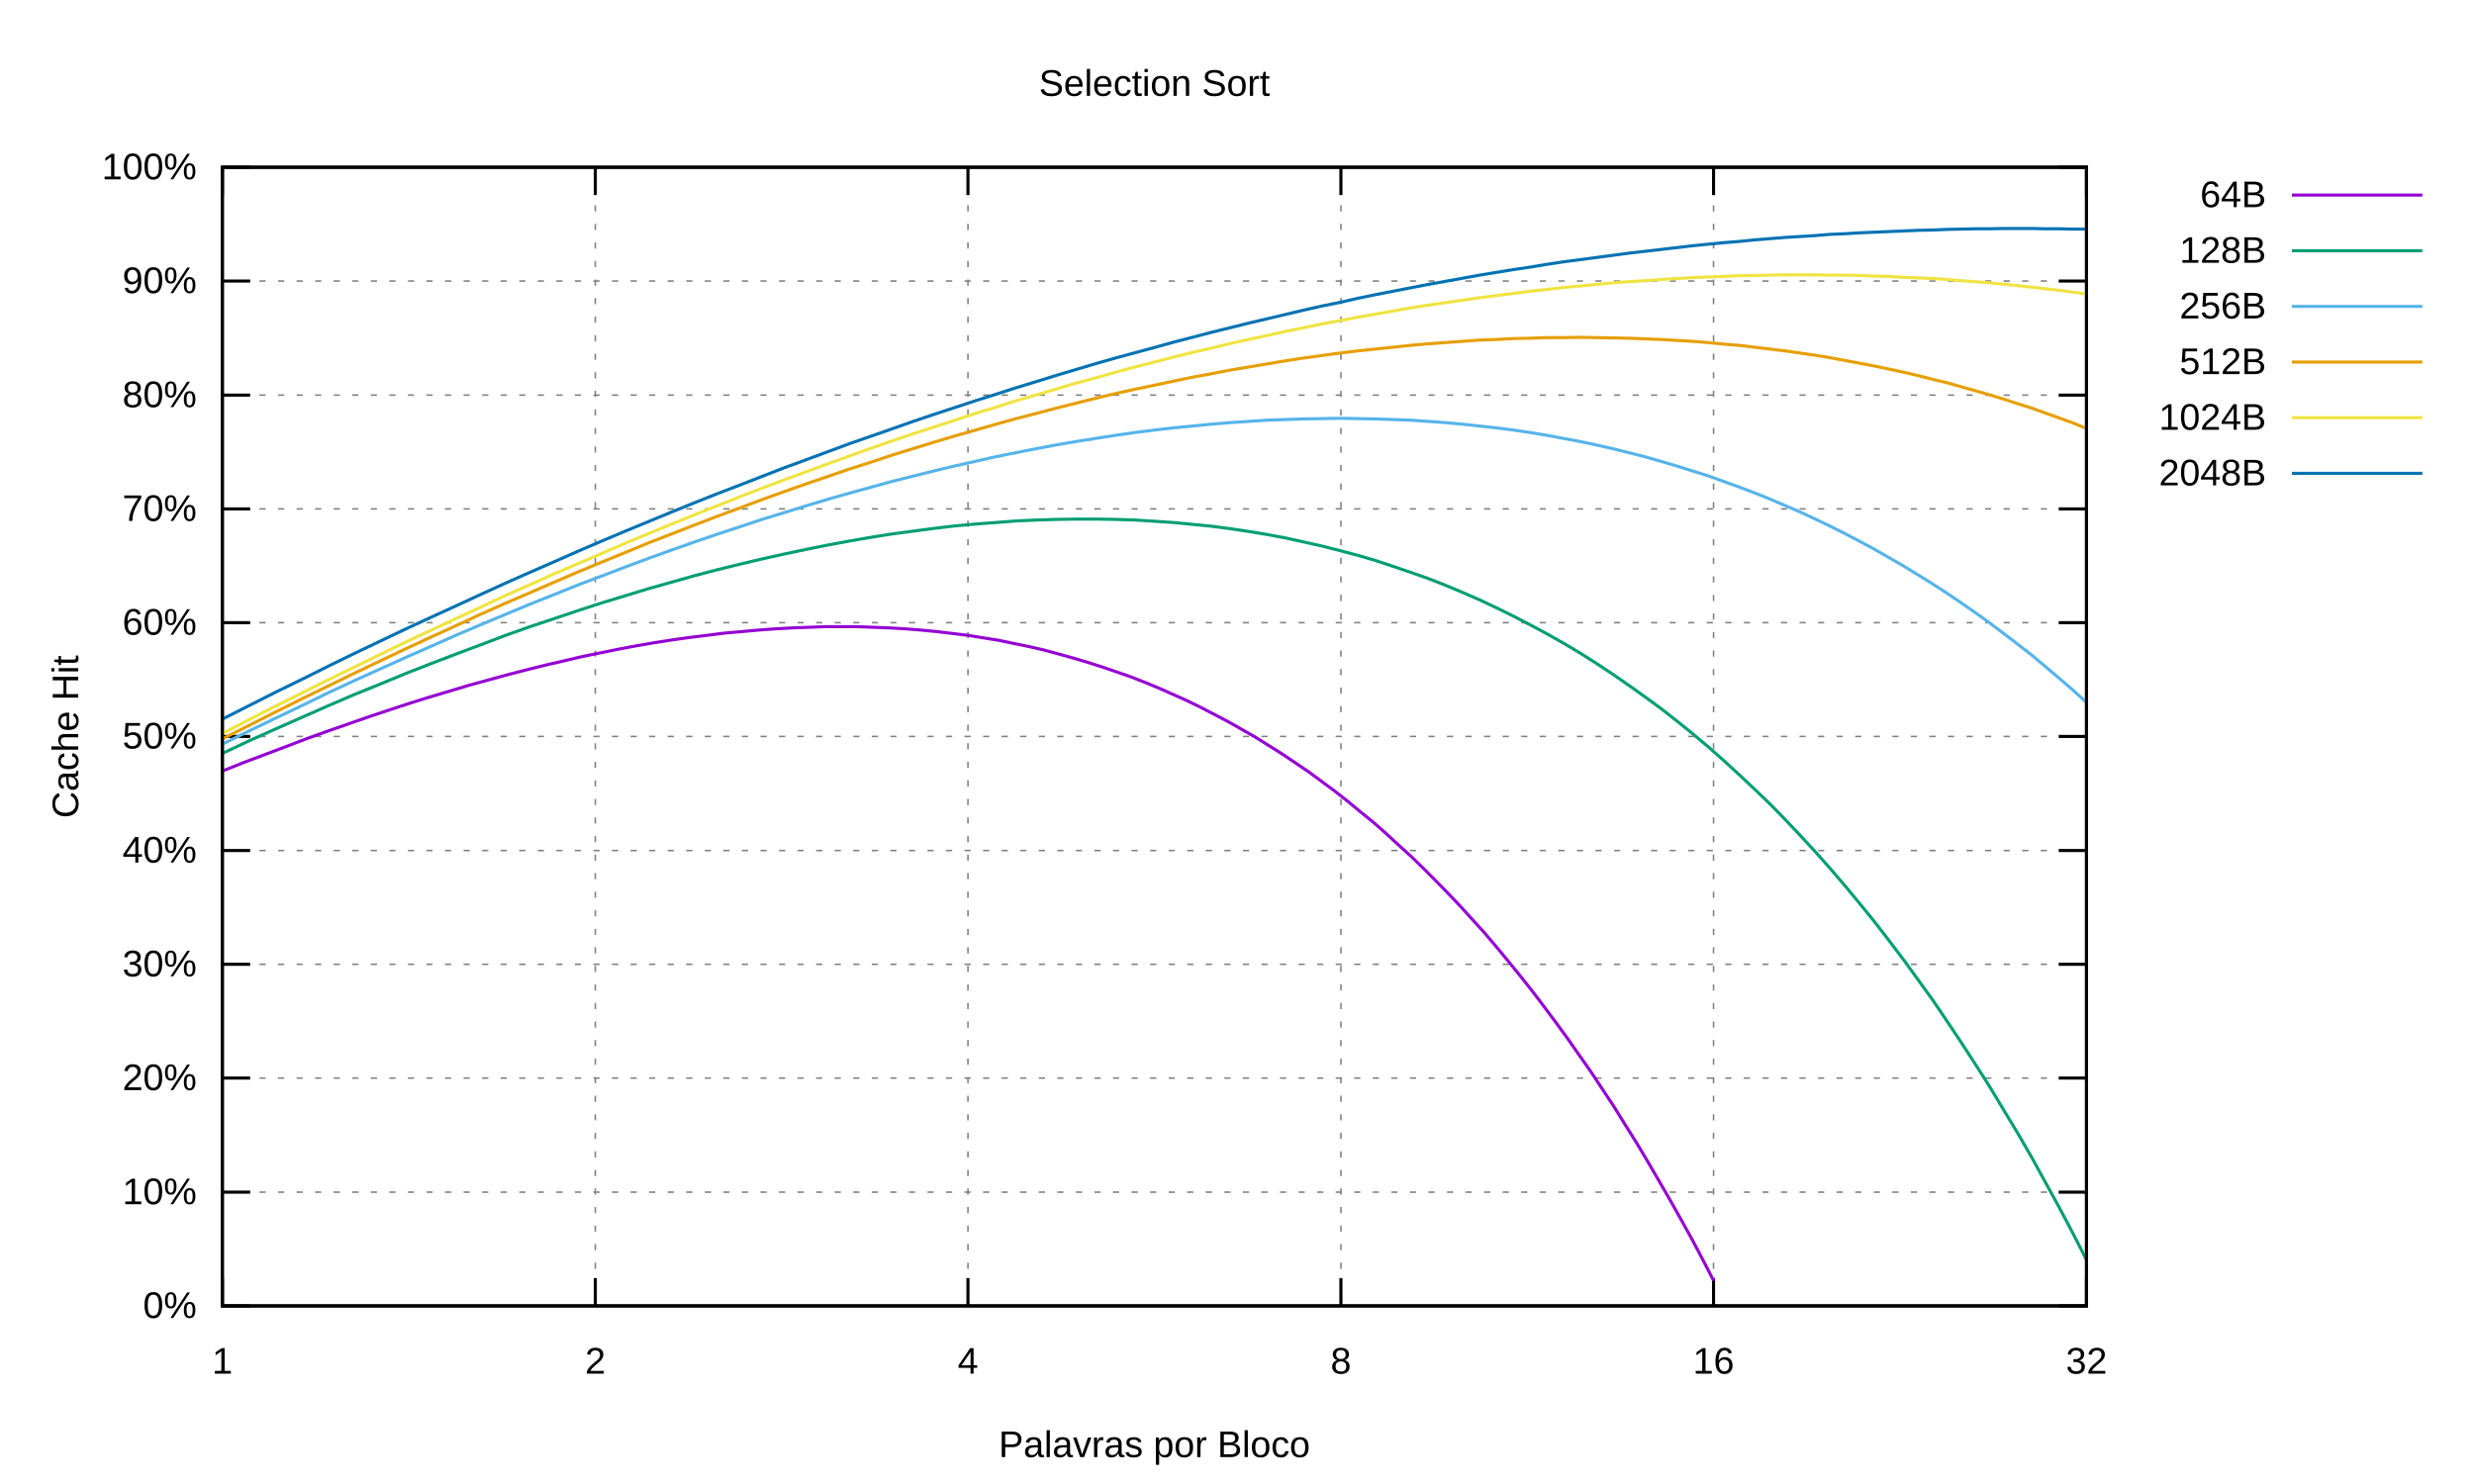
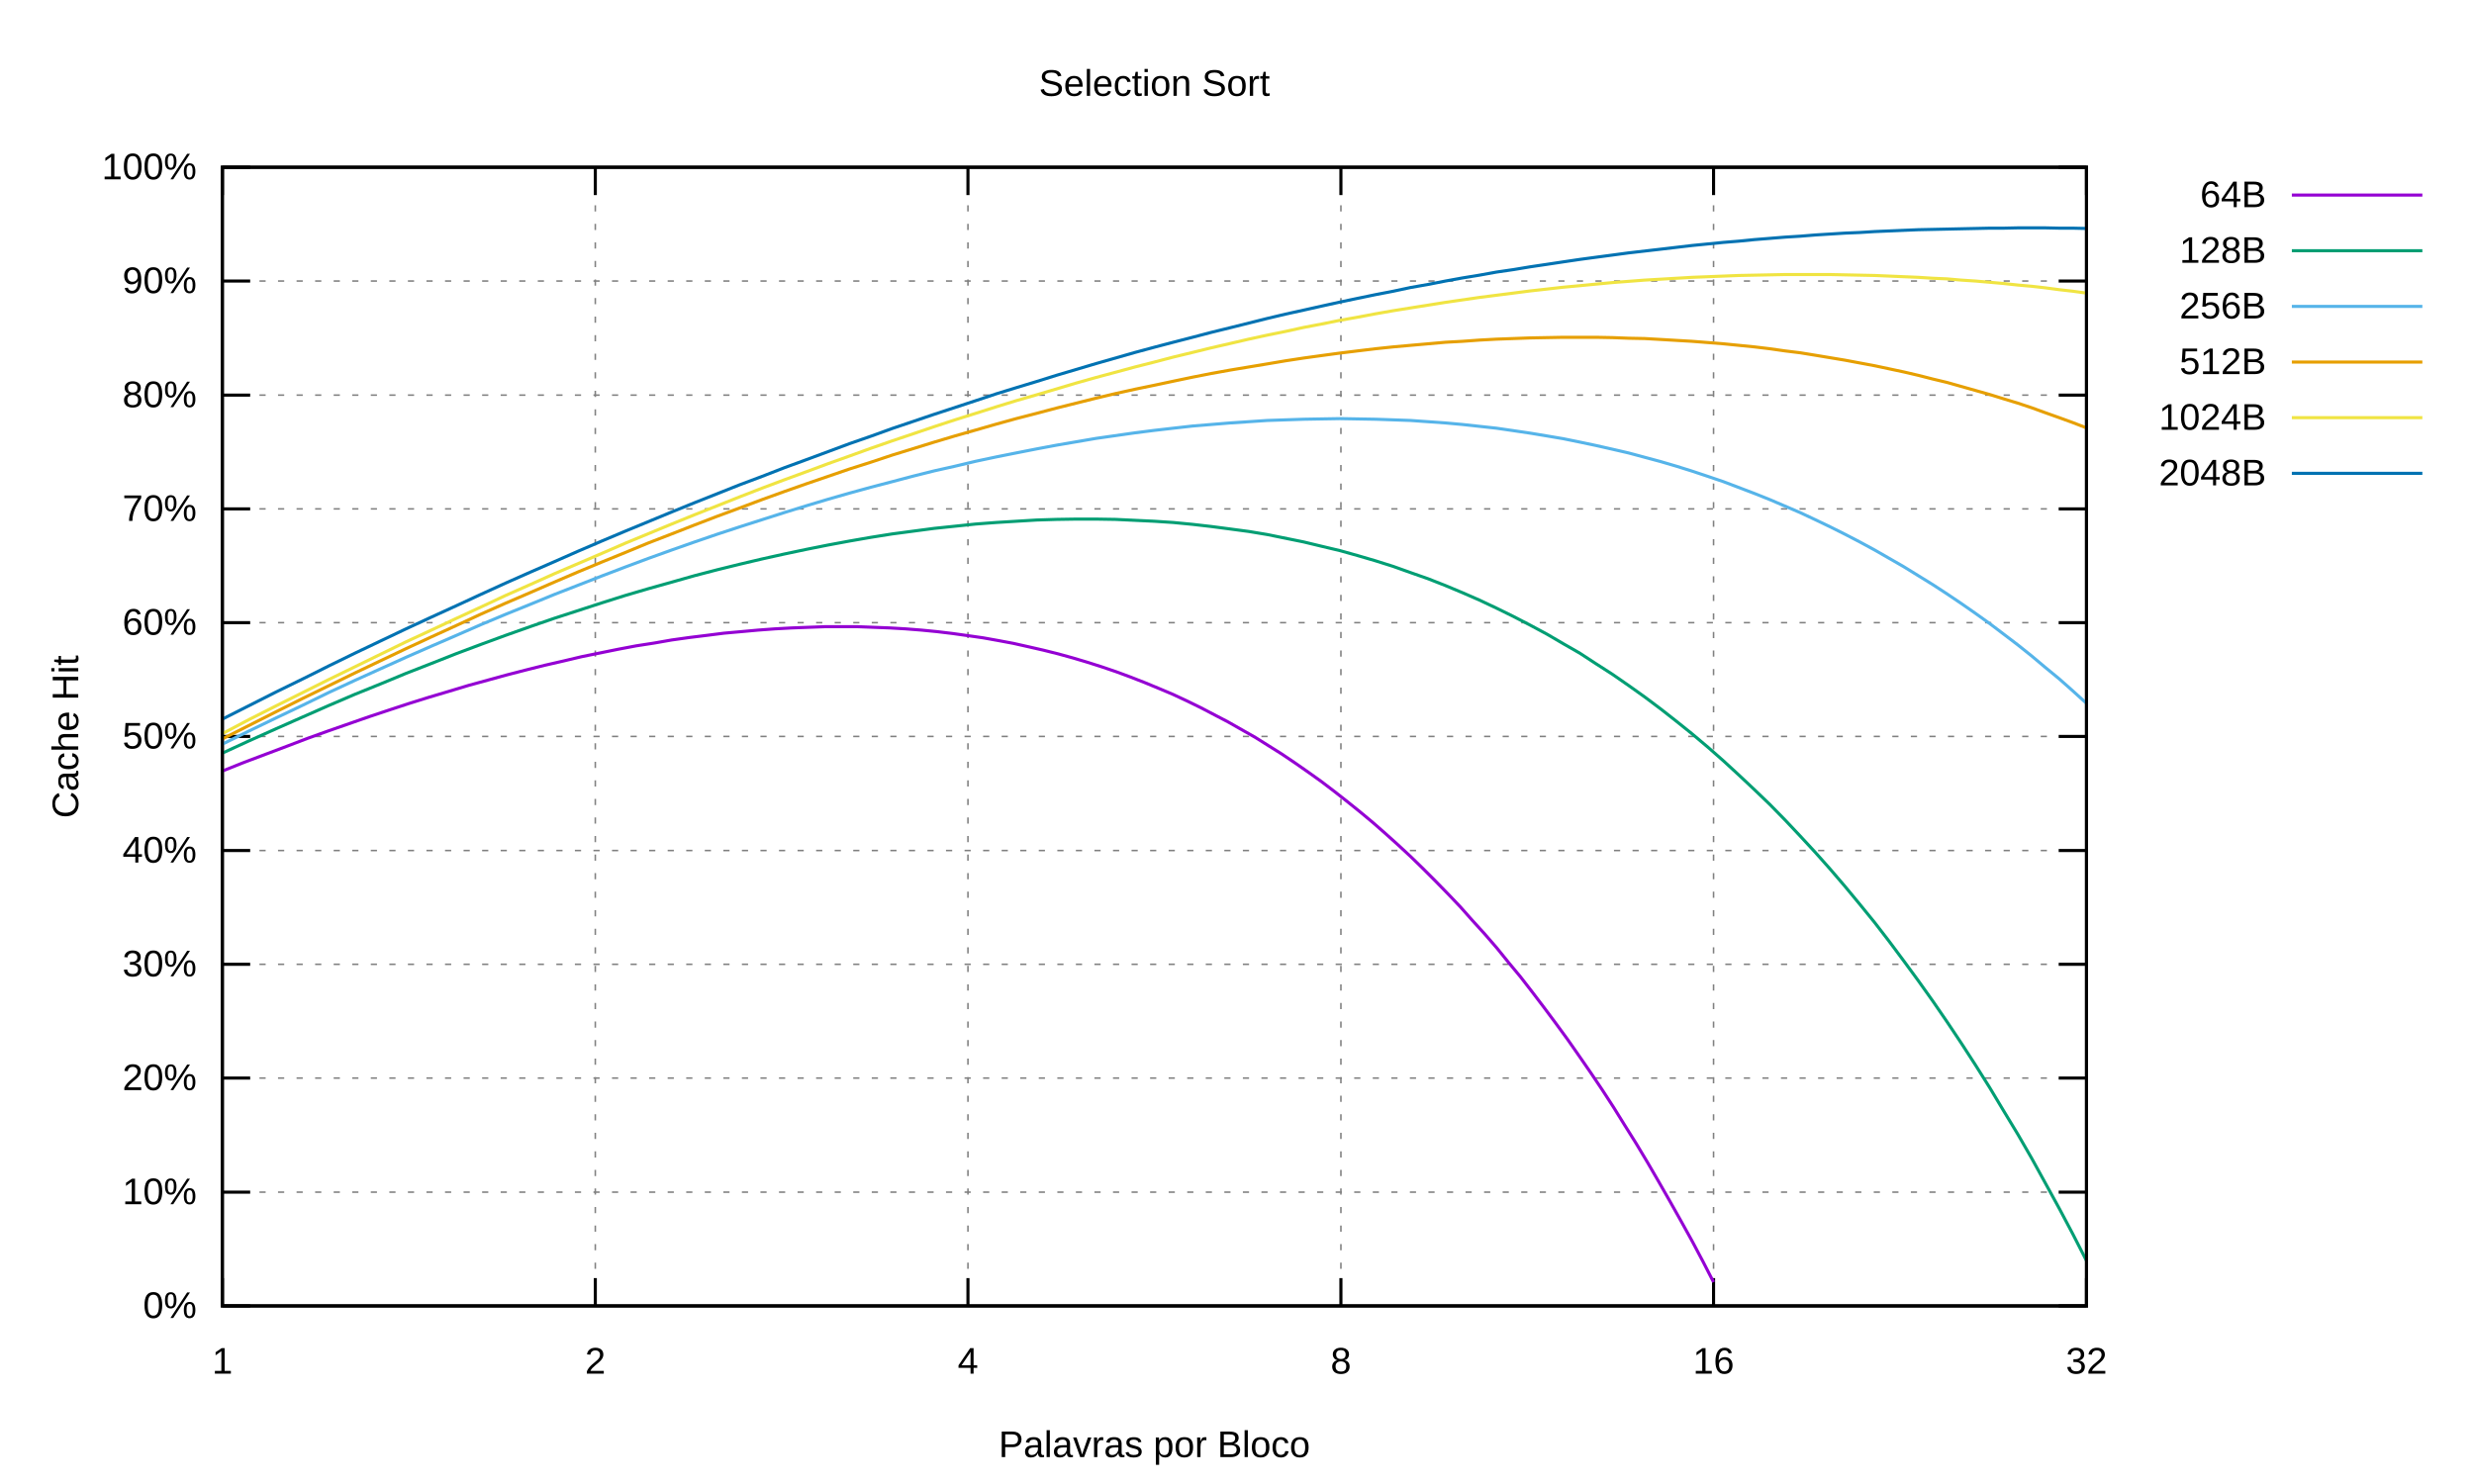
<svg xmlns="http://www.w3.org/2000/svg" xmlns:xlink="http://www.w3.org/1999/xlink" width="800" height="480" viewBox="0 0 800 480">
  <g id="gnuplot_canvas">
    <rect x="0" y="0" width="800" height="480" fill="none" />
    <defs>
      <circle id="gpDot" r="0.5" stroke-width="0.5" stroke="currentColor" />
      <path id="gpPt0" stroke-width="0.222" stroke="currentColor" d="M-1,0 h2 M0,-1 v2" />
      <path id="gpPt1" stroke-width="0.222" stroke="currentColor" d="M-1,-1 L1,1 M1,-1 L-1,1" />
      <path id="gpPt2" stroke-width="0.222" stroke="currentColor" d="M-1,0 L1,0 M0,-1 L0,1 M-1,-1 L1,1 M-1,1 L1,-1" />
      <rect id="gpPt3" stroke-width="0.222" stroke="currentColor" x="-1" y="-1" width="2" height="2" />
      <rect id="gpPt4" stroke-width="0.222" stroke="currentColor" fill="currentColor" x="-1" y="-1" width="2" height="2" />
      <circle id="gpPt5" stroke-width="0.222" stroke="currentColor" cx="0" cy="0" r="1" />
      <use xlink:href="#gpPt5" id="gpPt6" fill="currentColor" stroke="none" />
      <path id="gpPt7" stroke-width="0.222" stroke="currentColor" d="M0,-1.33 L-1.33,0.67 L1.33,0.67 z" />
      <use xlink:href="#gpPt7" id="gpPt8" fill="currentColor" stroke="none" />
      <use xlink:href="#gpPt7" id="gpPt9" stroke="currentColor" transform="rotate(180)" />
      <use xlink:href="#gpPt9" id="gpPt10" fill="currentColor" stroke="none" />
      <use xlink:href="#gpPt3" id="gpPt11" stroke="currentColor" transform="rotate(45)" />
      <use xlink:href="#gpPt11" id="gpPt12" fill="currentColor" stroke="none" />
      <path id="gpPt13" stroke-width="0.222" stroke="currentColor" d="M0,1.330 L1.265,0.411 L0.782,-1.067 L-0.782,-1.076 L-1.265,0.411 z" />
      <use xlink:href="#gpPt13" id="gpPt14" fill="currentColor" stroke="none" />
      <filter id="textbox" filterUnits="objectBoundingBox" x="0" y="0" height="1" width="1">
        <feFlood flood-color="white" flood-opacity="1" result="bgnd" />
        <feComposite in="SourceGraphic" in2="bgnd" operator="atop" />
      </filter>
      <filter id="greybox" filterUnits="objectBoundingBox" x="0" y="0" height="1" width="1">
        <feFlood flood-color="lightgrey" flood-opacity="1" result="grey" />
        <feComposite in="SourceGraphic" in2="grey" operator="atop" />
      </filter>
    </defs>
    <g fill="none" color="white" stroke="black" stroke-width="1.00" stroke-linecap="butt" stroke-linejoin="miter">
</g>
    <g fill="none" color="black" stroke="currentColor" stroke-width="1.00" stroke-linecap="butt" stroke-linejoin="miter">
</g>
    <g fill="none" color="black" stroke="black" stroke-width="0.50" stroke-linecap="butt" stroke-linejoin="miter">
</g>
    <g fill="none" color="gray" stroke="currentColor" stroke-width="0.50" stroke-linecap="butt" stroke-linejoin="miter">
      <path stroke="gray" stroke-dasharray="2,4" class="gridline" d="M71.9,422.4 L674.7,422.4  " />
    </g>
    <g fill="none" color="gray" stroke="gray" stroke-width="1.00" stroke-linecap="butt" stroke-linejoin="miter">
</g>
    <g fill="none" color="black" stroke="currentColor" stroke-width="1.00" stroke-linecap="butt" stroke-linejoin="miter">
      <path stroke="black" d="M71.9,422.4 L80.9,422.4 M674.7,422.4 L665.7,422.4  " />
      <g transform="translate(63.6,426.3)" stroke="none" fill="black" font-family="Arial" font-size="12.00" text-anchor="end">
        <text>
          <tspan font-family="Arial">0%</tspan>
        </text>
      </g>
    </g>
    <g fill="none" color="black" stroke="currentColor" stroke-width="1.00" stroke-linecap="butt" stroke-linejoin="miter">
</g>
    <g fill="none" color="black" stroke="black" stroke-width="0.50" stroke-linecap="butt" stroke-linejoin="miter">
</g>
    <g fill="none" color="gray" stroke="currentColor" stroke-width="0.50" stroke-linecap="butt" stroke-linejoin="miter">
      <path stroke="gray" stroke-dasharray="2,4" class="gridline" d="M71.9,385.6 L674.7,385.6  " />
    </g>
    <g fill="none" color="gray" stroke="gray" stroke-width="1.00" stroke-linecap="butt" stroke-linejoin="miter">
</g>
    <g fill="none" color="black" stroke="currentColor" stroke-width="1.00" stroke-linecap="butt" stroke-linejoin="miter">
      <path stroke="black" d="M71.9,385.6 L80.9,385.6 M674.7,385.6 L665.7,385.6  " />
      <g transform="translate(63.6,389.5)" stroke="none" fill="black" font-family="Arial" font-size="12.00" text-anchor="end">
        <text>
          <tspan font-family="Arial">10%</tspan>
        </text>
      </g>
    </g>
    <g fill="none" color="black" stroke="currentColor" stroke-width="1.00" stroke-linecap="butt" stroke-linejoin="miter">
</g>
    <g fill="none" color="black" stroke="black" stroke-width="0.50" stroke-linecap="butt" stroke-linejoin="miter">
</g>
    <g fill="none" color="gray" stroke="currentColor" stroke-width="0.50" stroke-linecap="butt" stroke-linejoin="miter">
      <path stroke="gray" stroke-dasharray="2,4" class="gridline" d="M71.9,348.7 L674.7,348.7  " />
    </g>
    <g fill="none" color="gray" stroke="gray" stroke-width="1.00" stroke-linecap="butt" stroke-linejoin="miter">
</g>
    <g fill="none" color="black" stroke="currentColor" stroke-width="1.00" stroke-linecap="butt" stroke-linejoin="miter">
      <path stroke="black" d="M71.9,348.7 L80.9,348.7 M674.7,348.7 L665.7,348.7  " />
      <g transform="translate(63.6,352.6)" stroke="none" fill="black" font-family="Arial" font-size="12.00" text-anchor="end">
        <text>
          <tspan font-family="Arial">20%</tspan>
        </text>
      </g>
    </g>
    <g fill="none" color="black" stroke="currentColor" stroke-width="1.00" stroke-linecap="butt" stroke-linejoin="miter">
</g>
    <g fill="none" color="black" stroke="black" stroke-width="0.50" stroke-linecap="butt" stroke-linejoin="miter">
</g>
    <g fill="none" color="gray" stroke="currentColor" stroke-width="0.50" stroke-linecap="butt" stroke-linejoin="miter">
      <path stroke="gray" stroke-dasharray="2,4" class="gridline" d="M71.9,311.9 L674.7,311.9  " />
    </g>
    <g fill="none" color="gray" stroke="gray" stroke-width="1.00" stroke-linecap="butt" stroke-linejoin="miter">
</g>
    <g fill="none" color="black" stroke="currentColor" stroke-width="1.00" stroke-linecap="butt" stroke-linejoin="miter">
      <path stroke="black" d="M71.9,311.9 L80.9,311.9 M674.7,311.9 L665.7,311.9  " />
      <g transform="translate(63.6,315.8)" stroke="none" fill="black" font-family="Arial" font-size="12.00" text-anchor="end">
        <text>
          <tspan font-family="Arial">30%</tspan>
        </text>
      </g>
    </g>
    <g fill="none" color="black" stroke="currentColor" stroke-width="1.00" stroke-linecap="butt" stroke-linejoin="miter">
</g>
    <g fill="none" color="black" stroke="black" stroke-width="0.50" stroke-linecap="butt" stroke-linejoin="miter">
</g>
    <g fill="none" color="gray" stroke="currentColor" stroke-width="0.50" stroke-linecap="butt" stroke-linejoin="miter">
      <path stroke="gray" stroke-dasharray="2,4" class="gridline" d="M71.9,275.1 L674.7,275.1  " />
    </g>
    <g fill="none" color="gray" stroke="gray" stroke-width="1.00" stroke-linecap="butt" stroke-linejoin="miter">
</g>
    <g fill="none" color="black" stroke="currentColor" stroke-width="1.00" stroke-linecap="butt" stroke-linejoin="miter">
      <path stroke="black" d="M71.9,275.1 L80.9,275.1 M674.7,275.1 L665.7,275.1  " />
      <g transform="translate(63.6,279.0)" stroke="none" fill="black" font-family="Arial" font-size="12.00" text-anchor="end">
        <text>
          <tspan font-family="Arial">40%</tspan>
        </text>
      </g>
    </g>
    <g fill="none" color="black" stroke="currentColor" stroke-width="1.00" stroke-linecap="butt" stroke-linejoin="miter">
</g>
    <g fill="none" color="black" stroke="black" stroke-width="0.50" stroke-linecap="butt" stroke-linejoin="miter">
</g>
    <g fill="none" color="gray" stroke="currentColor" stroke-width="0.50" stroke-linecap="butt" stroke-linejoin="miter">
      <path stroke="gray" stroke-dasharray="2,4" class="gridline" d="M71.9,238.2 L674.7,238.2  " />
    </g>
    <g fill="none" color="gray" stroke="gray" stroke-width="1.00" stroke-linecap="butt" stroke-linejoin="miter">
</g>
    <g fill="none" color="black" stroke="currentColor" stroke-width="1.00" stroke-linecap="butt" stroke-linejoin="miter">
      <path stroke="black" d="M71.9,238.2 L80.9,238.2 M674.7,238.2 L665.7,238.2  " />
      <g transform="translate(63.6,242.1)" stroke="none" fill="black" font-family="Arial" font-size="12.00" text-anchor="end">
        <text>
          <tspan font-family="Arial">50%</tspan>
        </text>
      </g>
    </g>
    <g fill="none" color="black" stroke="currentColor" stroke-width="1.00" stroke-linecap="butt" stroke-linejoin="miter">
</g>
    <g fill="none" color="black" stroke="black" stroke-width="0.50" stroke-linecap="butt" stroke-linejoin="miter">
</g>
    <g fill="none" color="gray" stroke="currentColor" stroke-width="0.50" stroke-linecap="butt" stroke-linejoin="miter">
      <path stroke="gray" stroke-dasharray="2,4" class="gridline" d="M71.9,201.4 L674.7,201.4  " />
    </g>
    <g fill="none" color="gray" stroke="gray" stroke-width="1.00" stroke-linecap="butt" stroke-linejoin="miter">
</g>
    <g fill="none" color="black" stroke="currentColor" stroke-width="1.00" stroke-linecap="butt" stroke-linejoin="miter">
      <path stroke="black" d="M71.9,201.4 L80.9,201.4 M674.7,201.4 L665.7,201.4  " />
      <g transform="translate(63.6,205.3)" stroke="none" fill="black" font-family="Arial" font-size="12.00" text-anchor="end">
        <text>
          <tspan font-family="Arial">60%</tspan>
        </text>
      </g>
    </g>
    <g fill="none" color="black" stroke="currentColor" stroke-width="1.00" stroke-linecap="butt" stroke-linejoin="miter">
</g>
    <g fill="none" color="black" stroke="black" stroke-width="0.50" stroke-linecap="butt" stroke-linejoin="miter">
</g>
    <g fill="none" color="gray" stroke="currentColor" stroke-width="0.50" stroke-linecap="butt" stroke-linejoin="miter">
      <path stroke="gray" stroke-dasharray="2,4" class="gridline" d="M71.9,164.6 L674.7,164.6  " />
    </g>
    <g fill="none" color="gray" stroke="gray" stroke-width="1.00" stroke-linecap="butt" stroke-linejoin="miter">
</g>
    <g fill="none" color="black" stroke="currentColor" stroke-width="1.00" stroke-linecap="butt" stroke-linejoin="miter">
      <path stroke="black" d="M71.9,164.6 L80.9,164.6 M674.7,164.6 L665.7,164.6  " />
      <g transform="translate(63.6,168.5)" stroke="none" fill="black" font-family="Arial" font-size="12.00" text-anchor="end">
        <text>
          <tspan font-family="Arial">70%</tspan>
        </text>
      </g>
    </g>
    <g fill="none" color="black" stroke="currentColor" stroke-width="1.00" stroke-linecap="butt" stroke-linejoin="miter">
</g>
    <g fill="none" color="black" stroke="black" stroke-width="0.50" stroke-linecap="butt" stroke-linejoin="miter">
</g>
    <g fill="none" color="gray" stroke="currentColor" stroke-width="0.50" stroke-linecap="butt" stroke-linejoin="miter">
      <path stroke="gray" stroke-dasharray="2,4" class="gridline" d="M71.9,127.8 L674.7,127.8  " />
    </g>
    <g fill="none" color="gray" stroke="gray" stroke-width="1.00" stroke-linecap="butt" stroke-linejoin="miter">
</g>
    <g fill="none" color="black" stroke="currentColor" stroke-width="1.00" stroke-linecap="butt" stroke-linejoin="miter">
      <path stroke="black" d="M71.9,127.8 L80.9,127.8 M674.7,127.8 L665.7,127.8  " />
      <g transform="translate(63.6,131.7)" stroke="none" fill="black" font-family="Arial" font-size="12.00" text-anchor="end">
        <text>
          <tspan font-family="Arial">80%</tspan>
        </text>
      </g>
    </g>
    <g fill="none" color="black" stroke="currentColor" stroke-width="1.00" stroke-linecap="butt" stroke-linejoin="miter">
</g>
    <g fill="none" color="black" stroke="black" stroke-width="0.50" stroke-linecap="butt" stroke-linejoin="miter">
</g>
    <g fill="none" color="gray" stroke="currentColor" stroke-width="0.50" stroke-linecap="butt" stroke-linejoin="miter">
      <path stroke="gray" stroke-dasharray="2,4" class="gridline" d="M71.9,90.9 L674.7,90.9  " />
    </g>
    <g fill="none" color="gray" stroke="gray" stroke-width="1.00" stroke-linecap="butt" stroke-linejoin="miter">
</g>
    <g fill="none" color="black" stroke="currentColor" stroke-width="1.00" stroke-linecap="butt" stroke-linejoin="miter">
      <path stroke="black" d="M71.9,90.9 L80.9,90.9 M674.7,90.9 L665.7,90.9  " />
      <g transform="translate(63.6,94.8)" stroke="none" fill="black" font-family="Arial" font-size="12.00" text-anchor="end">
        <text>
          <tspan font-family="Arial">90%</tspan>
        </text>
      </g>
    </g>
    <g fill="none" color="black" stroke="currentColor" stroke-width="1.00" stroke-linecap="butt" stroke-linejoin="miter">
</g>
    <g fill="none" color="black" stroke="black" stroke-width="0.50" stroke-linecap="butt" stroke-linejoin="miter">
</g>
    <g fill="none" color="gray" stroke="currentColor" stroke-width="0.50" stroke-linecap="butt" stroke-linejoin="miter">
      <path stroke="gray" stroke-dasharray="2,4" class="gridline" d="M71.9,54.1 L674.7,54.1  " />
    </g>
    <g fill="none" color="gray" stroke="gray" stroke-width="1.00" stroke-linecap="butt" stroke-linejoin="miter">
</g>
    <g fill="none" color="black" stroke="currentColor" stroke-width="1.00" stroke-linecap="butt" stroke-linejoin="miter">
      <path stroke="black" d="M71.9,54.1 L80.9,54.1 M674.7,54.1 L665.7,54.1  " />
      <g transform="translate(63.6,58.0)" stroke="none" fill="black" font-family="Arial" font-size="12.00" text-anchor="end">
        <text>
          <tspan font-family="Arial">100%</tspan>
        </text>
      </g>
    </g>
    <g fill="none" color="black" stroke="currentColor" stroke-width="1.00" stroke-linecap="butt" stroke-linejoin="miter">
</g>
    <g fill="none" color="black" stroke="black" stroke-width="0.50" stroke-linecap="butt" stroke-linejoin="miter">
</g>
    <g fill="none" color="gray" stroke="currentColor" stroke-width="0.50" stroke-linecap="butt" stroke-linejoin="miter">
      <path stroke="gray" stroke-dasharray="2,4" class="gridline" d="M71.9,422.4 L71.9,54.1  " />
    </g>
    <g fill="none" color="gray" stroke="gray" stroke-width="1.00" stroke-linecap="butt" stroke-linejoin="miter">
</g>
    <g fill="none" color="black" stroke="currentColor" stroke-width="1.00" stroke-linecap="butt" stroke-linejoin="miter">
      <path stroke="black" d="M71.9,422.4 L71.9,413.4 M71.9,54.1 L71.9,63.1  " />
      <g transform="translate(71.9,444.3)" stroke="none" fill="black" font-family="Arial" font-size="12.00" text-anchor="middle">
        <text>
          <tspan font-family="Arial"> 1</tspan>
        </text>
      </g>
    </g>
    <g fill="none" color="black" stroke="currentColor" stroke-width="1.00" stroke-linecap="butt" stroke-linejoin="miter">
</g>
    <g fill="none" color="black" stroke="black" stroke-width="0.50" stroke-linecap="butt" stroke-linejoin="miter">
</g>
    <g fill="none" color="gray" stroke="currentColor" stroke-width="0.50" stroke-linecap="butt" stroke-linejoin="miter">
      <path stroke="gray" stroke-dasharray="2,4" class="gridline" d="M192.5,422.4 L192.5,54.1  " />
    </g>
    <g fill="none" color="gray" stroke="gray" stroke-width="1.00" stroke-linecap="butt" stroke-linejoin="miter">
</g>
    <g fill="none" color="black" stroke="currentColor" stroke-width="1.00" stroke-linecap="butt" stroke-linejoin="miter">
      <path stroke="black" d="M192.5,422.4 L192.5,413.4 M192.5,54.1 L192.5,63.1  " />
      <g transform="translate(192.5,444.3)" stroke="none" fill="black" font-family="Arial" font-size="12.00" text-anchor="middle">
        <text>
          <tspan font-family="Arial"> 2</tspan>
        </text>
      </g>
    </g>
    <g fill="none" color="black" stroke="currentColor" stroke-width="1.00" stroke-linecap="butt" stroke-linejoin="miter">
</g>
    <g fill="none" color="black" stroke="black" stroke-width="0.50" stroke-linecap="butt" stroke-linejoin="miter">
</g>
    <g fill="none" color="gray" stroke="currentColor" stroke-width="0.50" stroke-linecap="butt" stroke-linejoin="miter">
      <path stroke="gray" stroke-dasharray="2,4" class="gridline" d="M313.0,422.4 L313.0,54.1  " />
    </g>
    <g fill="none" color="gray" stroke="gray" stroke-width="1.00" stroke-linecap="butt" stroke-linejoin="miter">
</g>
    <g fill="none" color="black" stroke="currentColor" stroke-width="1.00" stroke-linecap="butt" stroke-linejoin="miter">
      <path stroke="black" d="M313.0,422.4 L313.0,413.4 M313.0,54.1 L313.0,63.1  " />
      <g transform="translate(313.0,444.3)" stroke="none" fill="black" font-family="Arial" font-size="12.00" text-anchor="middle">
        <text>
          <tspan font-family="Arial"> 4</tspan>
        </text>
      </g>
    </g>
    <g fill="none" color="black" stroke="currentColor" stroke-width="1.00" stroke-linecap="butt" stroke-linejoin="miter">
</g>
    <g fill="none" color="black" stroke="black" stroke-width="0.50" stroke-linecap="butt" stroke-linejoin="miter">
</g>
    <g fill="none" color="gray" stroke="currentColor" stroke-width="0.50" stroke-linecap="butt" stroke-linejoin="miter">
      <path stroke="gray" stroke-dasharray="2,4" class="gridline" d="M433.6,422.4 L433.6,54.1  " />
    </g>
    <g fill="none" color="gray" stroke="gray" stroke-width="1.00" stroke-linecap="butt" stroke-linejoin="miter">
</g>
    <g fill="none" color="black" stroke="currentColor" stroke-width="1.00" stroke-linecap="butt" stroke-linejoin="miter">
      <path stroke="black" d="M433.6,422.4 L433.6,413.4 M433.6,54.1 L433.6,63.1  " />
      <g transform="translate(433.6,444.3)" stroke="none" fill="black" font-family="Arial" font-size="12.00" text-anchor="middle">
        <text>
          <tspan font-family="Arial"> 8</tspan>
        </text>
      </g>
    </g>
    <g fill="none" color="black" stroke="currentColor" stroke-width="1.00" stroke-linecap="butt" stroke-linejoin="miter">
</g>
    <g fill="none" color="black" stroke="black" stroke-width="0.50" stroke-linecap="butt" stroke-linejoin="miter">
</g>
    <g fill="none" color="gray" stroke="currentColor" stroke-width="0.50" stroke-linecap="butt" stroke-linejoin="miter">
      <path stroke="gray" stroke-dasharray="2,4" class="gridline" d="M554.1,422.4 L554.1,54.1  " />
    </g>
    <g fill="none" color="gray" stroke="gray" stroke-width="1.00" stroke-linecap="butt" stroke-linejoin="miter">
</g>
    <g fill="none" color="black" stroke="currentColor" stroke-width="1.00" stroke-linecap="butt" stroke-linejoin="miter">
      <path stroke="black" d="M554.1,422.4 L554.1,413.4 M554.1,54.1 L554.1,63.1  " />
      <g transform="translate(554.1,444.3)" stroke="none" fill="black" font-family="Arial" font-size="12.00" text-anchor="middle">
        <text>
          <tspan font-family="Arial"> 16</tspan>
        </text>
      </g>
    </g>
    <g fill="none" color="black" stroke="currentColor" stroke-width="1.00" stroke-linecap="butt" stroke-linejoin="miter">
</g>
    <g fill="none" color="black" stroke="black" stroke-width="0.50" stroke-linecap="butt" stroke-linejoin="miter">
</g>
    <g fill="none" color="gray" stroke="currentColor" stroke-width="0.50" stroke-linecap="butt" stroke-linejoin="miter">
      <path stroke="gray" stroke-dasharray="2,4" class="gridline" d="M674.7,422.4 L674.7,54.1  " />
    </g>
    <g fill="none" color="gray" stroke="gray" stroke-width="1.00" stroke-linecap="butt" stroke-linejoin="miter">
</g>
    <g fill="none" color="black" stroke="currentColor" stroke-width="1.00" stroke-linecap="butt" stroke-linejoin="miter">
      <path stroke="black" d="M674.7,422.4 L674.7,413.4 M674.7,54.1 L674.7,63.1  " />
      <g transform="translate(674.7,444.3)" stroke="none" fill="black" font-family="Arial" font-size="12.00" text-anchor="middle">
        <text>
          <tspan font-family="Arial"> 32</tspan>
        </text>
      </g>
    </g>
    <g fill="none" color="black" stroke="currentColor" stroke-width="1.00" stroke-linecap="butt" stroke-linejoin="miter">
</g>
    <g fill="none" color="black" stroke="currentColor" stroke-width="1.00" stroke-linecap="butt" stroke-linejoin="miter">
      <path stroke="black" d="M71.9,54.1 L71.9,422.4 L674.7,422.4 L674.7,54.1 L71.9,54.1 Z  " />
    </g>
    <g fill="none" color="black" stroke="currentColor" stroke-width="1.00" stroke-linecap="butt" stroke-linejoin="miter">
      <g transform="translate(25.3,238.3) rotate(270)" stroke="none" fill="black" font-family="Arial" font-size="12.00" text-anchor="middle">
        <text>
          <tspan font-family="Arial">Cache Hit</tspan>
        </text>
      </g>
    </g>
    <g fill="none" color="black" stroke="currentColor" stroke-width="1.00" stroke-linecap="butt" stroke-linejoin="miter">
      <g transform="translate(373.3,471.3)" stroke="none" fill="black" font-family="Arial" font-size="12.00" text-anchor="middle">
        <text>
          <tspan font-family="Arial">Palavras por Bloco</tspan>
        </text>
      </g>
    </g>
    <g fill="none" color="black" stroke="currentColor" stroke-width="1.00" stroke-linecap="butt" stroke-linejoin="miter">
      <g transform="translate(373.3,31.0)" stroke="none" fill="black" font-family="Arial" font-size="12.00" text-anchor="middle">
        <text>
          <tspan font-family="Arial">Selection Sort</tspan>
        </text>
      </g>
    </g>
    <g fill="none" color="black" stroke="currentColor" stroke-width="1.00" stroke-linecap="butt" stroke-linejoin="miter">
</g>
    <g id="gnuplot_plot_1">
      <g fill="none" color="black" stroke="currentColor" stroke-width="1.00" stroke-linecap="butt" stroke-linejoin="miter">
        <g transform="translate(732.8,67.0)" stroke="none" fill="black" font-family="Arial" font-size="12.00" text-anchor="end">
          <text>
            <tspan font-family="Arial">64B</tspan>
          </text>
        </g>
      </g>
      <g fill="none" color="black" stroke="currentColor" stroke-width="1.00" stroke-linecap="butt" stroke-linejoin="miter">
-         <path stroke="rgb(148,   0, 211)" d="M741.1,63.1 L783.3,63.1 M71.9,249.4 L78.9,246.6 L85.8,244.0 L92.7,241.4 L99.5,238.8 L106.2,236.4   L112.8,234.1 L119.4,231.8 L126.0,229.6 L132.4,227.5 L138.8,225.5 L145.2,223.6 L151.5,221.7 L157.7,220.0   L163.9,218.3 L170.1,216.7 L176.1,215.2 L182.2,213.8 L188.1,212.4 L194.0,211.2 L199.9,210.0 L205.7,208.9   L211.5,207.9 L217.2,207.0 L222.9,206.2 L228.6,205.5 L234.1,204.8 L239.7,204.3 L245.2,203.8 L250.6,203.4   L256.1,203.1 L261.4,202.9 L266.8,202.7 L272.0,202.7 L277.3,202.7 L282.5,202.9 L287.7,203.1 L292.8,203.4   L297.9,203.8 L303.0,204.3 L308.0,204.9 L313.0,205.5 L317.9,206.3 L322.9,207.1 L327.7,208.1 L332.6,209.1   L337.4,210.2 L342.2,211.5 L346.9,212.8 L351.6,214.2 L356.3,215.7 L361.0,217.3 L365.6,218.9 L370.2,220.7   L374.8,222.6 L379.3,224.6 L383.8,226.6 L388.3,228.8 L392.7,231.1 L397.1,233.4 L401.5,235.9 L405.9,238.4   L410.2,241.1 L414.5,243.8 L418.8,246.7 L423.1,249.6 L427.3,252.7 L431.5,255.8 L435.7,259.1 L439.8,262.5   L444.0,265.9 L448.1,269.5 L452.1,273.2 L456.2,276.9 L460.2,280.8 L464.2,284.8 L468.2,288.9 L472.2,293.1   L476.1,297.4 L480.1,301.8 L484.0,306.4 L487.8,311.0 L491.7,315.8 L495.5,320.6 L499.3,325.6 L503.1,330.7   L506.9,335.9 L510.6,341.2 L514.4,346.6 L518.1,352.2 L521.8,357.8 L525.4,363.6 L529.1,369.5 L532.7,375.5   L536.3,381.7 L539.9,387.9 L543.5,394.3 L547.1,400.8 L550.6,407.4 L554.1,414.2  " />
+         <path stroke="rgb(148,   0, 211)" d="M741.1,63.1 L783.3,63.1 M71.9,249.4 L78.9,246.6 L85.8,244.0 L92.7,241.4 L99.5,238.8 L106.2,236.4   L112.8,234.1 L119.4,231.8 L126.0,229.6 L132.4,227.5 L138.8,225.5 L145.2,223.6 L151.5,221.7 L157.7,220.0   L163.9,218.3 L170.1,216.7 L176.1,215.2 L182.2,213.8 L188.1,212.4 L194.0,211.2 L199.9,210.0 L205.7,208.9   L211.5,208.0 L217.2,207.0 L222.9,206.2 L228.6,205.5 L234.1,204.8 L239.7,204.3 L245.2,203.8 L250.6,203.4   L256.1,203.1 L261.4,202.9 L266.8,202.7 L272.0,202.7 L277.3,202.7 L282.5,202.9 L287.7,203.1 L292.8,203.4   L297.9,203.8 L303.0,204.3 L308.0,204.9 L313.0,205.6 L317.9,206.3 L322.9,207.2 L327.7,208.1 L332.6,209.2   L337.4,210.3 L342.2,211.5 L346.9,212.8 L351.6,214.2 L356.3,215.7 L361.0,217.3 L365.6,219.0 L370.2,220.8   L374.8,222.7 L379.3,224.6 L383.8,226.7 L388.3,228.9 L392.7,231.2 L397.1,233.5 L401.5,236.0 L405.9,238.5   L410.2,241.2 L414.5,243.9 L418.8,246.8 L423.1,249.8 L427.3,252.8 L431.5,256.0 L435.7,259.3 L439.8,262.6   L444.0,266.1 L448.1,269.7 L452.1,273.3 L456.2,277.1 L460.2,281.0 L464.2,285.0 L468.2,289.1 L472.2,293.3   L476.1,297.7 L480.1,302.1 L484.0,306.6 L487.8,311.3 L491.7,316.0 L495.5,320.9 L499.3,325.9 L503.1,331.0   L506.9,336.2 L510.6,341.5 L514.4,347.0 L518.1,352.5 L521.8,358.2 L525.4,364.0 L529.1,369.9 L532.7,375.9   L536.3,382.1 L539.9,388.4 L543.5,394.8 L547.1,401.3 L550.6,407.9 L554.1,414.7  " />
      </g>
    </g>
    <g id="gnuplot_plot_2">
      <g fill="none" color="black" stroke="currentColor" stroke-width="1.00" stroke-linecap="butt" stroke-linejoin="miter">
        <g transform="translate(732.8,85.0)" stroke="none" fill="black" font-family="Arial" font-size="12.00" text-anchor="end">
          <text>
            <tspan font-family="Arial">128B</tspan>
          </text>
        </g>
      </g>
      <g fill="none" color="black" stroke="currentColor" stroke-width="1.00" stroke-linecap="butt" stroke-linejoin="miter">
-         <path stroke="rgb(  0, 158, 115)" d="M741.1,81.1 L783.3,81.1 M71.9,243.7 L80.6,239.6 L89.3,235.7 L97.9,231.9 L106.3,228.2 L114.7,224.6   L123.1,221.2 L131.3,217.8 L139.5,214.6 L147.6,211.5 L155.6,208.5 L163.5,205.5 L171.4,202.7 L179.2,200.1   L186.9,197.5 L194.6,195.0 L202.2,192.7 L209.7,190.4 L217.2,188.3 L224.6,186.2 L231.9,184.3 L239.2,182.5   L246.4,180.8 L253.6,179.2 L260.7,177.7 L267.7,176.3 L274.7,175.0 L281.6,173.8 L288.5,172.7 L295.3,171.8   L302.1,170.9 L308.8,170.1 L315.5,169.5 L322.1,169.0 L328.6,168.5 L335.2,168.2 L341.6,168.0 L348.0,167.9   L354.4,167.9 L360.7,168.0 L367.0,168.2 L373.3,168.6 L379.4,169.0 L385.6,169.6 L391.7,170.2 L397.8,171.0   L403.8,171.9 L409.8,172.9 L415.7,174.0 L421.6,175.3 L427.4,176.6 L433.3,178.1 L439.0,179.6 L444.8,181.3   L450.5,183.2 L456.1,185.1 L461.8,187.1 L467.4,189.3 L472.9,191.6 L478.4,194.0 L483.9,196.6 L489.4,199.3   L494.8,202.1 L500.2,205.0 L505.5,208.0 L510.9,211.2 L516.1,214.5 L521.4,218.0 L526.6,221.6 L531.8,225.3   L537.0,229.1 L542.1,233.1 L547.2,237.2 L552.3,241.5 L557.3,245.9 L562.3,250.5 L567.3,255.2 L572.3,260.0   L577.2,265.0 L582.1,270.2 L587.0,275.5 L591.8,280.9 L596.6,286.5 L601.4,292.3 L606.2,298.2 L610.9,304.3   L615.6,310.5 L620.3,317.0 L625.0,323.5 L629.6,330.3 L634.2,337.2 L638.8,344.3 L643.4,351.5 L647.9,359.0   L652.5,366.6 L657.0,374.4 L661.4,382.4 L665.9,390.6 L670.3,398.9 L674.7,407.5  " />
+         <path stroke="rgb(  0, 158, 115)" d="M741.1,81.1 L783.3,81.1 M71.9,243.6 L80.6,239.6 L89.3,235.7 L97.9,231.9 L106.3,228.2 L114.7,224.6   L123.1,221.2 L131.3,217.8 L139.5,214.6 L147.6,211.4 L155.6,208.4 L163.5,205.5 L171.4,202.7 L179.2,200.0   L186.9,197.5 L194.6,195.0 L202.2,192.6 L209.7,190.4 L217.2,188.3 L224.6,186.2 L231.9,184.3 L239.2,182.5   L246.4,180.8 L253.6,179.2 L260.7,177.7 L267.7,176.3 L274.7,175.0 L281.6,173.8 L288.5,172.7 L295.3,171.8   L302.1,170.9 L308.8,170.2 L315.5,169.5 L322.1,169.0 L328.6,168.6 L335.2,168.2 L341.6,168.0 L348.0,167.9   L354.4,167.9 L360.7,168.0 L367.0,168.3 L373.3,168.6 L379.4,169.0 L385.6,169.6 L391.7,170.3 L397.8,171.1   L403.8,171.9 L409.8,172.9 L415.7,174.1 L421.6,175.3 L427.4,176.7 L433.3,178.1 L439.0,179.7 L444.8,181.4   L450.5,183.2 L456.1,185.2 L461.8,187.2 L467.4,189.4 L472.9,191.7 L478.4,194.1 L483.9,196.7 L489.4,199.4   L494.8,202.2 L500.2,205.1 L505.5,208.2 L510.9,211.3 L516.1,214.7 L521.4,218.1 L526.6,221.7 L531.8,225.4   L537.0,229.3 L542.1,233.3 L547.2,237.4 L552.3,241.7 L557.3,246.1 L562.3,250.7 L567.3,255.4 L572.3,260.2   L577.2,265.2 L582.1,270.4 L587.0,275.7 L591.8,281.1 L596.6,286.7 L601.4,292.5 L606.2,298.4 L610.9,304.5   L615.6,310.8 L620.3,317.2 L625.0,323.8 L629.6,330.5 L634.2,337.4 L638.8,344.5 L643.4,351.8 L647.9,359.3   L652.5,366.9 L657.0,374.7 L661.4,382.7 L665.9,390.9 L670.3,399.2 L674.7,407.8  " />
      </g>
    </g>
    <g id="gnuplot_plot_3">
      <g fill="none" color="black" stroke="currentColor" stroke-width="1.00" stroke-linecap="butt" stroke-linejoin="miter">
        <g transform="translate(732.8,103.0)" stroke="none" fill="black" font-family="Arial" font-size="12.00" text-anchor="end">
          <text>
            <tspan font-family="Arial">256B</tspan>
          </text>
        </g>
      </g>
      <g fill="none" color="black" stroke="currentColor" stroke-width="1.00" stroke-linecap="butt" stroke-linejoin="miter">
-         <path stroke="rgb( 86, 180, 233)" d="M741.1,99.1 L783.3,99.1 M71.9,240.7 L80.6,236.4 L89.3,232.2 L97.9,228.1 L106.3,224.0 L114.7,220.1   L123.1,216.3 L131.3,212.6 L139.5,209.0 L147.6,205.4 L155.6,202.0 L163.5,198.7 L171.4,195.4 L179.2,192.3   L186.9,189.2 L194.6,186.3 L202.2,183.4 L209.7,180.6 L217.2,177.9 L224.6,175.3 L231.9,172.8 L239.2,170.4   L246.4,168.0 L253.6,165.8 L260.7,163.6 L267.7,161.5 L274.7,159.5 L281.6,157.6 L288.5,155.7 L295.3,154.0   L302.1,152.3 L308.8,150.7 L315.5,149.2 L322.1,147.7 L328.6,146.4 L335.2,145.1 L341.6,143.9 L348.0,142.8   L354.4,141.8 L360.7,140.8 L367.0,139.9 L373.3,139.1 L379.4,138.4 L385.6,137.8 L391.7,137.2 L397.8,136.7   L403.8,136.3 L409.8,135.9 L415.7,135.7 L421.6,135.5 L427.4,135.4 L433.3,135.3 L439.0,135.4 L444.8,135.5   L450.5,135.7 L456.1,135.9 L461.8,136.3 L467.4,136.7 L472.9,137.2 L478.4,137.8 L483.9,138.4 L489.4,139.1   L494.8,139.9 L500.2,140.8 L505.5,141.8 L510.9,142.8 L516.1,143.9 L521.4,145.1 L526.6,146.4 L531.8,147.7   L537.0,149.2 L542.1,150.7 L547.2,152.3 L552.3,153.9 L557.3,155.7 L562.3,157.5 L567.3,159.4 L572.3,161.4   L577.2,163.5 L582.1,165.6 L587.0,167.9 L591.8,170.2 L596.6,172.6 L601.4,175.1 L606.2,177.7 L610.9,180.4   L615.6,183.1 L620.3,186.0 L625.0,188.9 L629.6,191.9 L634.2,195.0 L638.8,198.2 L643.4,201.5 L647.9,204.9   L652.5,208.4 L657.0,211.9 L661.4,215.6 L665.9,219.4 L670.3,223.2 L674.7,227.2  " />
+         <path stroke="rgb( 86, 180, 233)" d="M741.1,99.1 L783.3,99.1 M71.9,240.7 L80.6,236.4 L89.3,232.2 L97.9,228.1 L106.3,224.0 L114.7,220.1   L123.1,216.3 L131.3,212.6 L139.5,209.0 L147.6,205.5 L155.6,202.0 L163.5,198.7 L171.4,195.5 L179.2,192.3   L186.9,189.3 L194.6,186.3 L202.2,183.4 L209.7,180.6 L217.2,177.9 L224.6,175.3 L231.9,172.8 L239.2,170.4   L246.4,168.1 L253.6,165.8 L260.7,163.6 L267.7,161.5 L274.7,159.5 L281.6,157.6 L288.5,155.8 L295.3,154.0   L302.1,152.3 L308.8,150.8 L315.5,149.2 L322.1,147.8 L328.6,146.5 L335.2,145.2 L341.6,144.0 L348.0,142.9   L354.4,141.8 L360.7,140.9 L367.0,140.0 L373.3,139.2 L379.4,138.5 L385.6,137.8 L391.7,137.3 L397.8,136.8   L403.8,136.4 L409.8,136.0 L415.7,135.8 L421.6,135.6 L427.4,135.5 L433.3,135.4 L439.0,135.5 L444.8,135.6   L450.5,135.8 L456.1,136.0 L461.8,136.4 L467.4,136.8 L472.9,137.3 L478.4,137.9 L483.9,138.5 L489.4,139.3   L494.8,140.1 L500.2,141.0 L505.5,141.9 L510.9,143.0 L516.1,144.1 L521.4,145.3 L526.6,146.5 L531.8,147.9   L537.0,149.3 L542.1,150.8 L547.2,152.4 L552.3,154.1 L557.3,155.8 L562.3,157.7 L567.3,159.6 L572.3,161.6   L577.2,163.7 L582.1,165.8 L587.0,168.1 L591.8,170.4 L596.6,172.8 L601.4,175.3 L606.2,177.9 L610.9,180.6   L615.6,183.3 L620.3,186.2 L625.0,189.1 L629.6,192.1 L634.2,195.2 L638.8,198.4 L643.4,201.7 L647.9,205.1   L652.5,208.6 L657.0,212.2 L661.4,215.9 L665.9,219.6 L670.3,223.5 L674.7,227.5  " />
      </g>
    </g>
    <g id="gnuplot_plot_4">
      <g fill="none" color="black" stroke="currentColor" stroke-width="1.00" stroke-linecap="butt" stroke-linejoin="miter">
        <g transform="translate(732.8,121.0)" stroke="none" fill="black" font-family="Arial" font-size="12.00" text-anchor="end">
          <text>
            <tspan font-family="Arial">512B</tspan>
          </text>
        </g>
      </g>
      <g fill="none" color="black" stroke="currentColor" stroke-width="1.00" stroke-linecap="butt" stroke-linejoin="miter">
-         <path stroke="rgb(230, 159,   0)" d="M741.1,117.1 L783.3,117.1 M71.9,239.0 L80.6,234.6 L89.3,230.2 L97.9,225.9 L106.3,221.8 L114.7,217.7   L123.1,213.7 L131.3,209.8 L139.5,206.0 L147.6,202.3 L155.6,198.6 L163.5,195.1 L171.4,191.7 L179.2,188.3   L186.9,185.0 L194.6,181.8 L202.2,178.7 L209.7,175.6 L217.2,172.7 L224.6,169.8 L231.9,167.0 L239.2,164.3   L246.4,161.6 L253.6,159.0 L260.7,156.5 L267.7,154.1 L274.7,151.7 L281.6,149.5 L288.5,147.2 L295.3,145.1   L302.1,143.0 L308.8,141.0 L315.5,139.1 L322.1,137.2 L328.6,135.4 L335.2,133.7 L341.6,132.0 L348.0,130.4   L354.4,128.8 L360.7,127.3 L367.0,125.9 L373.3,124.6 L379.4,123.3 L385.6,122.0 L391.7,120.9 L397.8,119.7   L403.8,118.7 L409.8,117.7 L415.7,116.7 L421.6,115.8 L427.4,115.0 L433.3,114.2 L439.0,113.5 L444.8,112.9   L450.5,112.3 L456.1,111.7 L461.8,111.2 L467.4,110.8 L472.9,110.4 L478.4,110.0 L483.9,109.8 L489.4,109.5   L494.8,109.4 L500.2,109.2 L505.5,109.2 L510.9,109.1 L516.1,109.2 L521.4,109.3 L526.6,109.4 L531.8,109.6   L537.0,109.8 L542.1,110.1 L547.2,110.4 L552.3,110.8 L557.3,111.3 L562.3,111.7 L567.3,112.3 L572.3,112.9   L577.2,113.5 L582.1,114.2 L587.0,114.9 L591.8,115.7 L596.6,116.6 L601.4,117.5 L606.2,118.4 L610.9,119.4   L615.6,120.4 L620.3,121.5 L625.0,122.7 L629.6,123.8 L634.2,125.1 L638.8,126.4 L643.4,127.7 L647.9,129.1   L652.5,130.6 L657.0,132.0 L661.4,133.6 L665.9,135.2 L670.3,136.8 L674.7,138.6  " />
+         <path stroke="rgb(230, 159,   0)" d="M741.1,117.1 L783.3,117.1 M71.9,239.0 L80.6,234.6 L89.3,230.2 L97.9,225.9 L106.3,221.8 L114.7,217.7   L123.1,213.7 L131.3,209.8 L139.5,206.0 L147.6,202.3 L155.6,198.6 L163.5,195.1 L171.4,191.7 L179.2,188.3   L186.9,185.0 L194.6,181.8 L202.2,178.7 L209.7,175.6 L217.2,172.7 L224.6,169.8 L231.9,167.0 L239.2,164.3   L246.4,161.6 L253.6,159.0 L260.7,156.5 L267.7,154.1 L274.7,151.7 L281.6,149.5 L288.5,147.2 L295.3,145.1   L302.1,143.0 L308.8,141.0 L315.5,139.1 L322.1,137.2 L328.6,135.4 L335.2,133.7 L341.6,132.0 L348.0,130.4   L354.4,128.8 L360.7,127.3 L367.0,125.9 L373.3,124.6 L379.4,123.3 L385.6,122.0 L391.7,120.8 L397.8,119.7   L403.8,118.7 L409.8,117.7 L415.7,116.7 L421.6,115.8 L427.4,115.0 L433.3,114.2 L439.0,113.5 L444.8,112.8   L450.5,112.2 L456.1,111.7 L461.8,111.2 L467.4,110.7 L472.9,110.4 L478.4,110.0 L483.9,109.7 L489.4,109.5   L494.8,109.3 L500.2,109.2 L505.5,109.1 L510.9,109.1 L516.1,109.1 L521.4,109.2 L526.6,109.4 L531.8,109.5   L537.0,109.8 L542.1,110.1 L547.2,110.4 L552.3,110.8 L557.3,111.2 L562.3,111.7 L567.3,112.2 L572.3,112.8   L577.2,113.5 L582.1,114.1 L587.0,114.9 L591.8,115.7 L596.6,116.5 L601.4,117.4 L606.2,118.3 L610.9,119.3   L615.6,120.3 L620.3,121.4 L625.0,122.6 L629.6,123.7 L634.2,125.0 L638.8,126.3 L643.4,127.6 L647.9,129.0   L652.5,130.4 L657.0,131.9 L661.4,133.5 L665.9,135.1 L670.3,136.7 L674.7,138.4  " />
      </g>
    </g>
    <g id="gnuplot_plot_5">
      <g fill="none" color="black" stroke="currentColor" stroke-width="1.00" stroke-linecap="butt" stroke-linejoin="miter">
        <g transform="translate(732.8,139.0)" stroke="none" fill="black" font-family="Arial" font-size="12.00" text-anchor="end">
          <text>
            <tspan font-family="Arial">1024B</tspan>
          </text>
        </g>
      </g>
      <g fill="none" color="black" stroke="currentColor" stroke-width="1.00" stroke-linecap="butt" stroke-linejoin="miter">
-         <path stroke="rgb(240, 228,  66)" d="M741.1,135.1 L783.3,135.1 M71.9,237.3 L80.6,232.7 L89.3,228.3 L97.9,224.0 L106.3,219.8 L114.7,215.7   L123.1,211.6 L131.3,207.6 L139.5,203.8 L147.6,200.0 L155.6,196.3 L163.5,192.6 L171.4,189.1 L179.2,185.6   L186.9,182.3 L194.6,179.0 L202.2,175.7 L209.7,172.6 L217.2,169.5 L224.6,166.5 L231.9,163.6 L239.2,160.7   L246.4,157.9 L253.6,155.2 L260.7,152.6 L267.7,150.0 L274.7,147.5 L281.6,145.0 L288.5,142.6 L295.3,140.3   L302.1,138.1 L308.8,135.9 L315.5,133.7 L322.1,131.7 L328.6,129.6 L335.2,127.7 L341.6,125.8 L348.0,123.9   L354.4,122.2 L360.7,120.4 L367.0,118.7 L373.3,117.1 L379.4,115.5 L385.6,114.0 L391.7,112.6 L397.8,111.1   L403.8,109.8 L409.8,108.5 L415.7,107.2 L421.6,106.0 L427.4,104.8 L433.3,103.7 L439.0,102.6 L444.8,101.6   L450.5,100.6 L456.1,99.6 L461.8,98.7 L467.4,97.9 L472.9,97.1 L478.4,96.3 L483.9,95.6 L489.4,94.9   L494.8,94.2 L500.2,93.6 L505.5,93.0 L510.9,92.5 L516.1,92.0 L521.4,91.5 L526.6,91.1 L531.8,90.8   L537.0,90.4 L542.1,90.1 L547.2,89.8 L552.3,89.6 L557.3,89.4 L562.3,89.2 L567.3,89.1 L572.3,89.0   L577.2,88.9 L582.1,88.9 L587.0,88.9 L591.8,89.0 L596.6,89.0 L601.4,89.1 L606.2,89.3 L610.9,89.4   L615.6,89.7 L620.3,89.9 L625.0,90.1 L629.6,90.4 L634.2,90.8 L638.8,91.1 L643.4,91.5 L647.9,91.9   L652.5,92.4 L657.0,92.9 L661.4,93.4 L665.9,93.9 L670.3,94.5 L674.7,95.1  " />
+         <path stroke="rgb(240, 228,  66)" d="M741.1,135.1 L783.3,135.1 M71.9,237.3 L80.6,232.7 L89.3,228.3 L97.9,224.0 L106.3,219.8 L114.7,215.7   L123.1,211.6 L131.3,207.6 L139.5,203.8 L147.6,200.0 L155.6,196.3 L163.5,192.6 L171.4,189.1 L179.2,185.6   L186.9,182.3 L194.6,179.0 L202.2,175.7 L209.7,172.6 L217.2,169.5 L224.6,166.5 L231.9,163.6 L239.2,160.7   L246.4,157.9 L253.6,155.2 L260.7,152.6 L267.7,150.0 L274.7,147.5 L281.6,145.0 L288.5,142.6 L295.3,140.3   L302.1,138.0 L308.8,135.8 L315.5,133.7 L322.1,131.6 L328.6,129.6 L335.2,127.7 L341.6,125.8 L348.0,123.9   L354.4,122.1 L360.7,120.4 L367.0,118.7 L373.3,117.1 L379.4,115.5 L385.6,114.0 L391.7,112.5 L397.8,111.1   L403.8,109.7 L409.8,108.4 L415.7,107.2 L421.6,105.9 L427.4,104.8 L433.3,103.6 L439.0,102.6 L444.8,101.5   L450.5,100.5 L456.1,99.6 L461.8,98.7 L467.4,97.8 L472.9,97.0 L478.4,96.2 L483.9,95.5 L489.4,94.8   L494.8,94.1 L500.2,93.5 L505.5,92.9 L510.9,92.4 L516.1,91.9 L521.4,91.4 L526.6,91.0 L531.8,90.6   L537.0,90.3 L542.1,90.0 L547.2,89.7 L552.3,89.5 L557.3,89.3 L562.3,89.1 L567.3,89.0 L572.3,88.9   L577.2,88.8 L582.1,88.8 L587.0,88.8 L591.8,88.8 L596.6,88.9 L601.4,89.0 L606.2,89.1 L610.9,89.3   L615.6,89.5 L620.3,89.7 L625.0,90.0 L629.6,90.2 L634.2,90.6 L638.8,90.9 L643.4,91.3 L647.9,91.7   L652.5,92.2 L657.0,92.6 L661.4,93.1 L665.9,93.7 L670.3,94.2 L674.7,94.8  " />
      </g>
    </g>
    <g id="gnuplot_plot_6">
      <g fill="none" color="black" stroke="currentColor" stroke-width="1.00" stroke-linecap="butt" stroke-linejoin="miter">
        <g transform="translate(732.8,157.0)" stroke="none" fill="black" font-family="Arial" font-size="12.00" text-anchor="end">
          <text>
            <tspan font-family="Arial">2048B</tspan>
          </text>
        </g>
      </g>
      <g fill="none" color="black" stroke="currentColor" stroke-width="1.00" stroke-linecap="butt" stroke-linejoin="miter">
-         <path stroke="rgb(  0, 114, 178)" d="M741.1,153.1 L783.3,153.1 M71.9,232.6 L80.6,228.2 L89.3,223.8 L97.9,219.6 L106.3,215.4 L114.7,211.3   L123.1,207.3 L131.3,203.4 L139.5,199.6 L147.6,195.9 L155.6,192.2 L163.5,188.6 L171.4,185.1 L179.2,181.7   L186.9,178.3 L194.6,175.0 L202.2,171.8 L209.7,168.7 L217.2,165.6 L224.6,162.6 L231.9,159.7 L239.2,156.9   L246.4,154.1 L253.6,151.3 L260.7,148.7 L267.7,146.1 L274.7,143.5 L281.6,141.1 L288.5,138.7 L295.3,136.3   L302.1,134.0 L308.8,131.8 L315.5,129.6 L322.1,127.5 L328.6,125.4 L335.2,123.4 L341.6,121.4 L348.0,119.5   L354.4,117.6 L360.7,115.8 L367.0,114.1 L373.3,112.4 L379.4,110.7 L385.6,109.1 L391.7,107.5 L397.8,106.0   L403.8,104.5 L409.8,103.1 L415.7,101.7 L421.6,100.3 L427.4,99.0 L433.3,97.8 L439.0,96.5 L444.8,95.3   L450.5,94.2 L456.1,93.1 L461.8,92.0 L467.4,91.0 L472.9,90.0 L478.4,89.0 L483.9,88.1 L489.4,87.2   L494.8,86.4 L500.2,85.5 L505.5,84.7 L510.9,84.0 L516.1,83.3 L521.4,82.6 L526.6,81.9 L531.8,81.3   L537.0,80.7 L542.1,80.1 L547.2,79.5 L552.3,79.0 L557.3,78.5 L562.3,78.1 L567.3,77.6 L572.3,77.2   L577.2,76.8 L582.1,76.5 L587.0,76.2 L591.8,75.8 L596.6,75.6 L601.4,75.3 L606.2,75.1 L610.9,74.9   L615.6,74.7 L620.3,74.5 L625.0,74.4 L629.6,74.2 L634.2,74.1 L638.8,74.0 L643.4,74.0 L647.9,73.9   L652.5,73.9 L657.0,73.9 L661.4,74.0 L665.9,74.0 L670.3,74.1 L674.7,74.1  " />
+         <path stroke="rgb(  0, 114, 178)" d="M741.1,153.1 L783.3,153.1 M71.9,232.6 L80.6,228.2 L89.3,223.8 L97.9,219.6 L106.3,215.4 L114.7,211.3   L123.1,207.3 L131.3,203.4 L139.5,199.6 L147.6,195.9 L155.6,192.2 L163.5,188.6 L171.4,185.1 L179.2,181.7   L186.9,178.3 L194.6,175.0 L202.2,171.8 L209.7,168.7 L217.2,165.6 L224.6,162.6 L231.9,159.7 L239.2,156.8   L246.4,154.1 L253.6,151.3 L260.7,148.7 L267.7,146.1 L274.7,143.5 L281.6,141.1 L288.5,138.6 L295.3,136.3   L302.1,134.0 L308.8,131.8 L315.5,129.6 L322.1,127.4 L328.6,125.4 L335.2,123.4 L341.6,121.4 L348.0,119.5   L354.4,117.6 L360.7,115.8 L367.0,114.0 L373.3,112.3 L379.4,110.7 L385.6,109.1 L391.7,107.5 L397.8,106.0   L403.8,104.5 L409.8,103.0 L415.7,101.6 L421.6,100.3 L427.4,99.0 L433.3,97.7 L439.0,96.5 L444.8,95.3   L450.5,94.2 L456.1,93.0 L461.8,92.0 L467.4,90.9 L472.9,89.9 L478.4,89.0 L483.9,88.0 L489.4,87.2   L494.8,86.3 L500.2,85.5 L505.5,84.7 L510.9,83.9 L516.1,83.2 L521.4,82.5 L526.6,81.8 L531.8,81.2   L537.0,80.6 L542.1,80.0 L547.2,79.4 L552.3,78.9 L557.3,78.4 L562.3,78.0 L567.3,77.5 L572.3,77.1   L577.2,76.7 L582.1,76.4 L587.0,76.0 L591.8,75.7 L596.6,75.4 L601.4,75.2 L606.2,74.9 L610.9,74.7   L615.6,74.5 L620.3,74.3 L625.0,74.2 L629.6,74.1 L634.2,74.0 L638.8,73.9 L643.4,73.8 L647.9,73.8   L652.5,73.7 L657.0,73.7 L661.4,73.7 L665.9,73.8 L670.3,73.8 L674.7,73.9  " />
      </g>
    </g>
    <g fill="none" color="white" stroke="rgb(  0, 114, 178)" stroke-width="2.00" stroke-linecap="butt" stroke-linejoin="miter">
</g>
    <g fill="none" color="black" stroke="currentColor" stroke-width="2.00" stroke-linecap="butt" stroke-linejoin="miter">
</g>
    <g fill="none" color="black" stroke="black" stroke-width="1.00" stroke-linecap="butt" stroke-linejoin="miter">
</g>
    <g fill="none" color="black" stroke="currentColor" stroke-width="1.00" stroke-linecap="butt" stroke-linejoin="miter">
      <path stroke="black" d="M71.9,54.1 L71.9,422.4 L674.7,422.4 L674.7,54.1 L71.9,54.1 Z  " />
    </g>
    <g fill="none" color="black" stroke="currentColor" stroke-width="1.00" stroke-linecap="butt" stroke-linejoin="miter">
</g>
  </g>
</svg>
